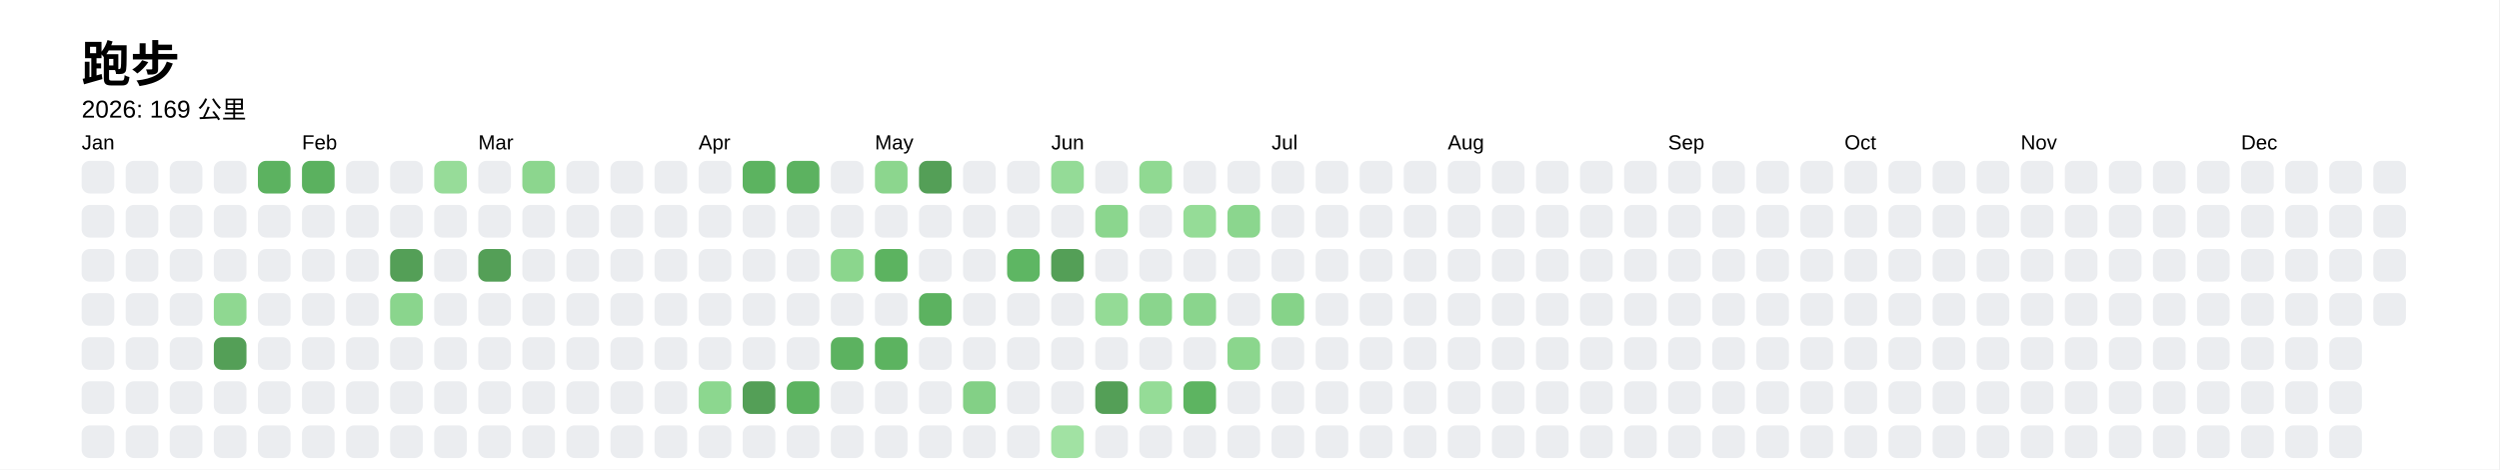
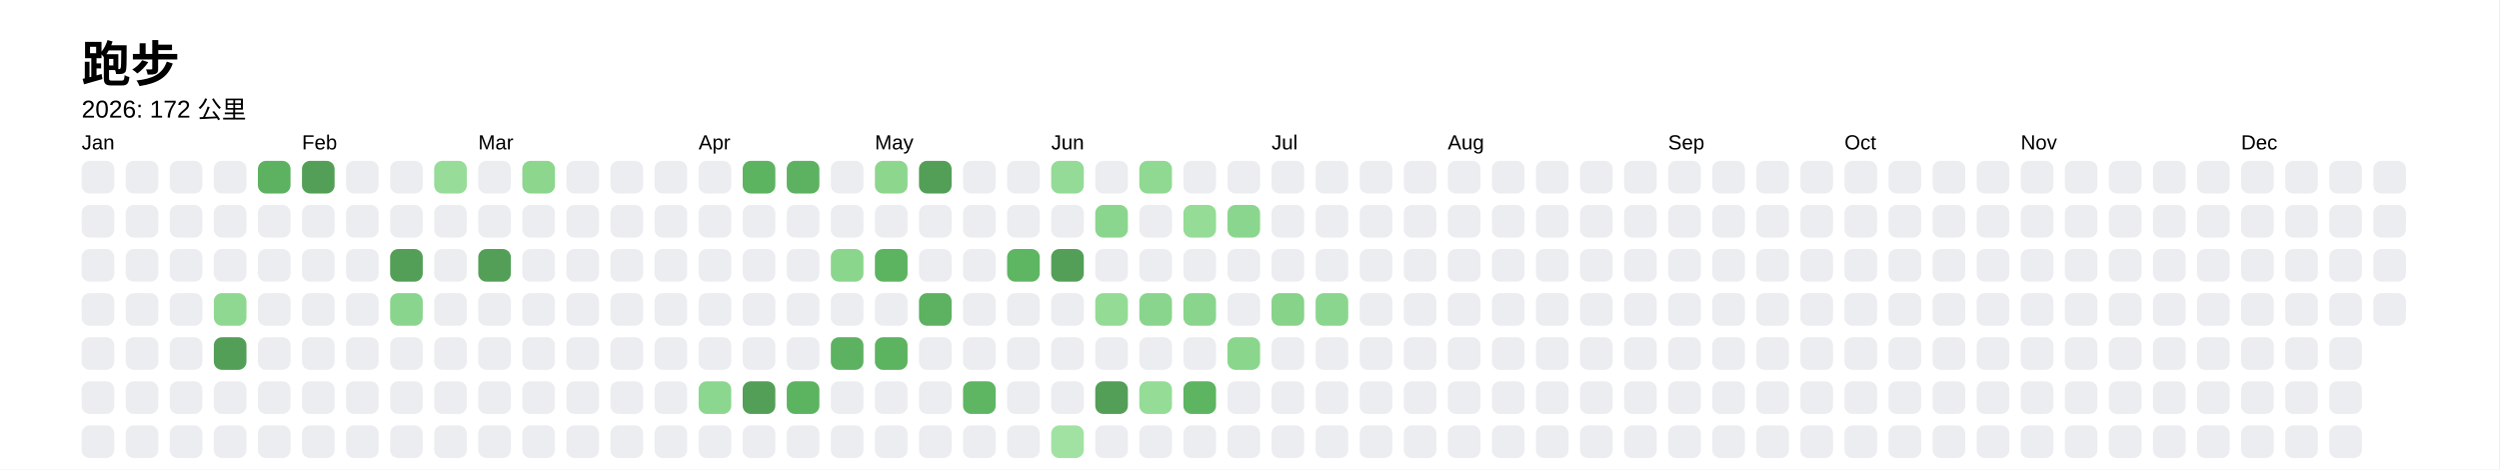
<svg xmlns="http://www.w3.org/2000/svg" baseProfile="full" height="57.5mm" version="1.1" viewBox="0,0,306.2,57.5" width="306.2mm">
  <defs />
  <rect fill="#FFFFFF" height="57.5" width="306.2" x="0" y="0" />
  <text fill="#000000" style="font-size:6px; font-family:Arial; font-weight:bold;" x="10" y="10">跑步</text>
-   <text fill="#000000" style="font-size:3px; font-family:Arial;" x="10" y="14.4">2026: 169 公里</text>
+   <text fill="#000000" style="font-size:3px; font-family:Arial;" x="10" y="14.4">2026: 172 公里</text>
  <text fill="#000000" style="font-size:2.5px; font-family:Arial" x="10" y="18.3">Jan</text>
  <rect fill="#EBEDF0" height="4" rx="1" ry="1" width="4" x="10" y="19.7" />
  <rect fill="#EBEDF0" height="4" rx="1" ry="1" width="4" x="10" y="25.1" />
  <rect fill="#EBEDF0" height="4" rx="1" ry="1" width="4" x="10" y="30.5" />
  <rect fill="#EBEDF0" height="4" rx="1" ry="1" width="4" x="10" y="35.9" />
  <rect fill="#EBEDF0" height="4" rx="1" ry="1" width="4" x="10" y="41.3" />
  <rect fill="#EBEDF0" height="4" rx="1" ry="1" width="4" x="10" y="46.7" />
  <rect fill="#EBEDF0" height="4" rx="1" ry="1" width="4" x="10" y="52.1" />
  <rect fill="#EBEDF0" height="4" rx="1" ry="1" width="4" x="15.4" y="19.7" />
  <rect fill="#EBEDF0" height="4" rx="1" ry="1" width="4" x="15.4" y="25.1" />
  <rect fill="#EBEDF0" height="4" rx="1" ry="1" width="4" x="15.4" y="30.5" />
  <rect fill="#EBEDF0" height="4" rx="1" ry="1" width="4" x="15.4" y="35.9" />
  <rect fill="#EBEDF0" height="4" rx="1" ry="1" width="4" x="15.4" y="41.3" />
  <rect fill="#EBEDF0" height="4" rx="1" ry="1" width="4" x="15.4" y="46.7" />
  <rect fill="#EBEDF0" height="4" rx="1" ry="1" width="4" x="15.4" y="52.1" />
  <rect fill="#EBEDF0" height="4" rx="1" ry="1" width="4" x="20.8" y="19.7" />
  <rect fill="#EBEDF0" height="4" rx="1" ry="1" width="4" x="20.8" y="25.1" />
  <rect fill="#EBEDF0" height="4" rx="1" ry="1" width="4" x="20.8" y="30.5" />
  <rect fill="#EBEDF0" height="4" rx="1" ry="1" width="4" x="20.8" y="35.9" />
  <rect fill="#EBEDF0" height="4" rx="1" ry="1" width="4" x="20.8" y="41.3" />
  <rect fill="#EBEDF0" height="4" rx="1" ry="1" width="4" x="20.8" y="46.7" />
  <rect fill="#EBEDF0" height="4" rx="1" ry="1" width="4" x="20.8" y="52.1" />
  <rect fill="#EBEDF0" height="4" rx="1" ry="1" width="4" x="26.2" y="19.7" />
  <rect fill="#EBEDF0" height="4" rx="1" ry="1" width="4" x="26.2" y="25.1" />
  <rect fill="#EBEDF0" height="4" rx="1" ry="1" width="4" x="26.2" y="30.5" />
  <rect fill="#8fd891" height="4" rx="1" ry="1" width="4" x="26.2" y="35.9" />
  <rect fill="#549F57" height="4" rx="1" ry="1" width="4" x="26.2" y="41.3" />
  <rect fill="#EBEDF0" height="4" rx="1" ry="1" width="4" x="26.2" y="46.7" />
  <rect fill="#EBEDF0" height="4" rx="1" ry="1" width="4" x="26.2" y="52.1" />
  <rect fill="#5cb260" height="4" rx="1" ry="1" width="4" x="31.6" y="19.7" />
  <rect fill="#EBEDF0" height="4" rx="1" ry="1" width="4" x="31.6" y="25.1" />
  <rect fill="#EBEDF0" height="4" rx="1" ry="1" width="4" x="31.6" y="30.5" />
  <rect fill="#EBEDF0" height="4" rx="1" ry="1" width="4" x="31.6" y="35.9" />
  <rect fill="#EBEDF0" height="4" rx="1" ry="1" width="4" x="31.6" y="41.3" />
  <rect fill="#EBEDF0" height="4" rx="1" ry="1" width="4" x="31.6" y="46.7" />
  <rect fill="#EBEDF0" height="4" rx="1" ry="1" width="4" x="31.6" y="52.1" />
  <text fill="#000000" style="font-size:2.5px; font-family:Arial" x="37.0" y="18.3">Feb</text>
-   <rect fill="#5bb15f" height="4" rx="1" ry="1" width="4" x="37.0" y="19.7" />
+   <rect fill="#549F57" height="4" rx="1" ry="1" width="4" x="37.0" y="19.7" />
  <rect fill="#EBEDF0" height="4" rx="1" ry="1" width="4" x="37.0" y="25.1" />
  <rect fill="#EBEDF0" height="4" rx="1" ry="1" width="4" x="37.0" y="30.5" />
  <rect fill="#EBEDF0" height="4" rx="1" ry="1" width="4" x="37.0" y="35.9" />
  <rect fill="#EBEDF0" height="4" rx="1" ry="1" width="4" x="37.0" y="41.3" />
  <rect fill="#EBEDF0" height="4" rx="1" ry="1" width="4" x="37.0" y="46.7" />
  <rect fill="#EBEDF0" height="4" rx="1" ry="1" width="4" x="37.0" y="52.1" />
  <rect fill="#EBEDF0" height="4" rx="1" ry="1" width="4" x="42.4" y="19.7" />
  <rect fill="#EBEDF0" height="4" rx="1" ry="1" width="4" x="42.4" y="25.1" />
  <rect fill="#EBEDF0" height="4" rx="1" ry="1" width="4" x="42.4" y="30.5" />
  <rect fill="#EBEDF0" height="4" rx="1" ry="1" width="4" x="42.4" y="35.9" />
  <rect fill="#EBEDF0" height="4" rx="1" ry="1" width="4" x="42.4" y="41.3" />
  <rect fill="#EBEDF0" height="4" rx="1" ry="1" width="4" x="42.4" y="46.7" />
  <rect fill="#EBEDF0" height="4" rx="1" ry="1" width="4" x="42.4" y="52.1" />
  <rect fill="#EBEDF0" height="4" rx="1" ry="1" width="4" x="47.8" y="19.7" />
  <rect fill="#EBEDF0" height="4" rx="1" ry="1" width="4" x="47.8" y="25.1" />
  <rect fill="#549F57" height="4" rx="1" ry="1" width="4" x="47.8" y="30.5" />
  <rect fill="#8ad58d" height="4" rx="1" ry="1" width="4" x="47.8" y="35.9" />
  <rect fill="#EBEDF0" height="4" rx="1" ry="1" width="4" x="47.8" y="41.3" />
  <rect fill="#EBEDF0" height="4" rx="1" ry="1" width="4" x="47.8" y="46.7" />
  <rect fill="#EBEDF0" height="4" rx="1" ry="1" width="4" x="47.8" y="52.1" />
  <rect fill="#97dc99" height="4" rx="1" ry="1" width="4" x="53.2" y="19.7" />
  <rect fill="#EBEDF0" height="4" rx="1" ry="1" width="4" x="53.2" y="25.1" />
  <rect fill="#EBEDF0" height="4" rx="1" ry="1" width="4" x="53.2" y="30.5" />
  <rect fill="#EBEDF0" height="4" rx="1" ry="1" width="4" x="53.2" y="35.9" />
  <rect fill="#EBEDF0" height="4" rx="1" ry="1" width="4" x="53.2" y="41.3" />
  <rect fill="#EBEDF0" height="4" rx="1" ry="1" width="4" x="53.2" y="46.7" />
  <rect fill="#EBEDF0" height="4" rx="1" ry="1" width="4" x="53.2" y="52.1" />
  <text fill="#000000" style="font-size:2.5px; font-family:Arial" x="58.6" y="18.3">Mar</text>
  <rect fill="#EBEDF0" height="4" rx="1" ry="1" width="4" x="58.6" y="19.7" />
  <rect fill="#EBEDF0" height="4" rx="1" ry="1" width="4" x="58.6" y="25.1" />
  <rect fill="#549F57" height="4" rx="1" ry="1" width="4" x="58.6" y="30.5" />
  <rect fill="#EBEDF0" height="4" rx="1" ry="1" width="4" x="58.6" y="35.9" />
  <rect fill="#EBEDF0" height="4" rx="1" ry="1" width="4" x="58.6" y="41.3" />
  <rect fill="#EBEDF0" height="4" rx="1" ry="1" width="4" x="58.6" y="46.7" />
  <rect fill="#EBEDF0" height="4" rx="1" ry="1" width="4" x="58.6" y="52.1" />
  <rect fill="#8cd68e" height="4" rx="1" ry="1" width="4" x="64" y="19.7" />
  <rect fill="#EBEDF0" height="4" rx="1" ry="1" width="4" x="64" y="25.1" />
  <rect fill="#EBEDF0" height="4" rx="1" ry="1" width="4" x="64" y="30.5" />
  <rect fill="#EBEDF0" height="4" rx="1" ry="1" width="4" x="64" y="35.9" />
  <rect fill="#EBEDF0" height="4" rx="1" ry="1" width="4" x="64" y="41.3" />
  <rect fill="#EBEDF0" height="4" rx="1" ry="1" width="4" x="64" y="46.7" />
  <rect fill="#EBEDF0" height="4" rx="1" ry="1" width="4" x="64" y="52.1" />
  <rect fill="#EBEDF0" height="4" rx="1" ry="1" width="4" x="69.4" y="19.7" />
  <rect fill="#EBEDF0" height="4" rx="1" ry="1" width="4" x="69.4" y="25.1" />
  <rect fill="#EBEDF0" height="4" rx="1" ry="1" width="4" x="69.4" y="30.5" />
  <rect fill="#EBEDF0" height="4" rx="1" ry="1" width="4" x="69.4" y="35.9" />
  <rect fill="#EBEDF0" height="4" rx="1" ry="1" width="4" x="69.4" y="41.3" />
  <rect fill="#EBEDF0" height="4" rx="1" ry="1" width="4" x="69.4" y="46.7" />
  <rect fill="#EBEDF0" height="4" rx="1" ry="1" width="4" x="69.4" y="52.1" />
  <rect fill="#EBEDF0" height="4" rx="1" ry="1" width="4" x="74.8" y="19.7" />
  <rect fill="#EBEDF0" height="4" rx="1" ry="1" width="4" x="74.8" y="25.1" />
  <rect fill="#EBEDF0" height="4" rx="1" ry="1" width="4" x="74.8" y="30.5" />
  <rect fill="#EBEDF0" height="4" rx="1" ry="1" width="4" x="74.8" y="35.9" />
  <rect fill="#EBEDF0" height="4" rx="1" ry="1" width="4" x="74.8" y="41.3" />
  <rect fill="#EBEDF0" height="4" rx="1" ry="1" width="4" x="74.8" y="46.7" />
  <rect fill="#EBEDF0" height="4" rx="1" ry="1" width="4" x="74.8" y="52.1" />
  <rect fill="#EBEDF0" height="4" rx="1" ry="1" width="4" x="80.2" y="19.7" />
  <rect fill="#EBEDF0" height="4" rx="1" ry="1" width="4" x="80.2" y="25.1" />
  <rect fill="#EBEDF0" height="4" rx="1" ry="1" width="4" x="80.2" y="30.5" />
  <rect fill="#EBEDF0" height="4" rx="1" ry="1" width="4" x="80.2" y="35.9" />
  <rect fill="#EBEDF0" height="4" rx="1" ry="1" width="4" x="80.2" y="41.3" />
  <rect fill="#EBEDF0" height="4" rx="1" ry="1" width="4" x="80.2" y="46.7" />
  <rect fill="#EBEDF0" height="4" rx="1" ry="1" width="4" x="80.2" y="52.1" />
  <text fill="#000000" style="font-size:2.5px; font-family:Arial" x="85.6" y="18.3">Apr</text>
  <rect fill="#EBEDF0" height="4" rx="1" ry="1" width="4" x="85.6" y="19.7" />
  <rect fill="#EBEDF0" height="4" rx="1" ry="1" width="4" x="85.6" y="25.1" />
  <rect fill="#EBEDF0" height="4" rx="1" ry="1" width="4" x="85.6" y="30.5" />
  <rect fill="#EBEDF0" height="4" rx="1" ry="1" width="4" x="85.6" y="35.9" />
  <rect fill="#EBEDF0" height="4" rx="1" ry="1" width="4" x="85.6" y="41.3" />
  <rect fill="#8cd78f" height="4" rx="1" ry="1" width="4" x="85.6" y="46.7" />
  <rect fill="#EBEDF0" height="4" rx="1" ry="1" width="4" x="85.6" y="52.1" />
  <rect fill="#5cb360" height="4" rx="1" ry="1" width="4" x="91" y="19.7" />
  <rect fill="#EBEDF0" height="4" rx="1" ry="1" width="4" x="91" y="25.1" />
  <rect fill="#EBEDF0" height="4" rx="1" ry="1" width="4" x="91" y="30.5" />
  <rect fill="#EBEDF0" height="4" rx="1" ry="1" width="4" x="91" y="35.9" />
  <rect fill="#EBEDF0" height="4" rx="1" ry="1" width="4" x="91" y="41.3" />
  <rect fill="#549F57" height="4" rx="1" ry="1" width="4" x="91" y="46.7" />
  <rect fill="#EBEDF0" height="4" rx="1" ry="1" width="4" x="91" y="52.1" />
  <rect fill="#5cb260" height="4" rx="1" ry="1" width="4" x="96.4" y="19.7" />
  <rect fill="#EBEDF0" height="4" rx="1" ry="1" width="4" x="96.4" y="25.1" />
  <rect fill="#EBEDF0" height="4" rx="1" ry="1" width="4" x="96.4" y="30.5" />
  <rect fill="#EBEDF0" height="4" rx="1" ry="1" width="4" x="96.4" y="35.9" />
  <rect fill="#EBEDF0" height="4" rx="1" ry="1" width="4" x="96.4" y="41.3" />
  <rect fill="#5cb360" height="4" rx="1" ry="1" width="4" x="96.4" y="46.7" />
  <rect fill="#EBEDF0" height="4" rx="1" ry="1" width="4" x="96.4" y="52.1" />
  <rect fill="#EBEDF0" height="4" rx="1" ry="1" width="4" x="101.8" y="19.7" />
  <rect fill="#EBEDF0" height="4" rx="1" ry="1" width="4" x="101.8" y="25.1" />
  <rect fill="#8bd68d" height="4" rx="1" ry="1" width="4" x="101.8" y="30.5" />
  <rect fill="#EBEDF0" height="4" rx="1" ry="1" width="4" x="101.8" y="35.9" />
  <rect fill="#5cb260" height="4" rx="1" ry="1" width="4" x="101.8" y="41.3" />
  <rect fill="#EBEDF0" height="4" rx="1" ry="1" width="4" x="101.8" y="46.7" />
  <rect fill="#EBEDF0" height="4" rx="1" ry="1" width="4" x="101.8" y="52.1" />
  <text fill="#000000" style="font-size:2.5px; font-family:Arial" x="107.2" y="18.3">May</text>
  <rect fill="#8cd68e" height="4" rx="1" ry="1" width="4" x="107.2" y="19.7" />
  <rect fill="#EBEDF0" height="4" rx="1" ry="1" width="4" x="107.2" y="25.1" />
  <rect fill="#5cb360" height="4" rx="1" ry="1" width="4" x="107.2" y="30.5" />
  <rect fill="#EBEDF0" height="4" rx="1" ry="1" width="4" x="107.2" y="35.9" />
  <rect fill="#5cb360" height="4" rx="1" ry="1" width="4" x="107.2" y="41.3" />
  <rect fill="#EBEDF0" height="4" rx="1" ry="1" width="4" x="107.2" y="46.7" />
  <rect fill="#EBEDF0" height="4" rx="1" ry="1" width="4" x="107.2" y="52.1" />
  <rect fill="#549F57" height="4" rx="1" ry="1" width="4" x="112.6" y="19.7" />
  <rect fill="#EBEDF0" height="4" rx="1" ry="1" width="4" x="112.6" y="25.1" />
  <rect fill="#EBEDF0" height="4" rx="1" ry="1" width="4" x="112.6" y="30.5" />
  <rect fill="#5cb260" height="4" rx="1" ry="1" width="4" x="112.6" y="35.9" />
  <rect fill="#EBEDF0" height="4" rx="1" ry="1" width="4" x="112.6" y="41.3" />
  <rect fill="#EBEDF0" height="4" rx="1" ry="1" width="4" x="112.6" y="46.7" />
  <rect fill="#EBEDF0" height="4" rx="1" ry="1" width="4" x="112.6" y="52.1" />
  <rect fill="#EBEDF0" height="4" rx="1" ry="1" width="4" x="118" y="19.7" />
  <rect fill="#EBEDF0" height="4" rx="1" ry="1" width="4" x="118" y="25.1" />
  <rect fill="#EBEDF0" height="4" rx="1" ry="1" width="4" x="118" y="30.5" />
  <rect fill="#EBEDF0" height="4" rx="1" ry="1" width="4" x="118" y="35.9" />
  <rect fill="#EBEDF0" height="4" rx="1" ry="1" width="4" x="118" y="41.3" />
-   <rect fill="#83d086" height="4" rx="1" ry="1" width="4" x="118" y="46.7" />
+   <rect fill="#5eb663" height="4" rx="1" ry="1" width="4" x="118" y="46.7" />
  <rect fill="#EBEDF0" height="4" rx="1" ry="1" width="4" x="118" y="52.1" />
  <rect fill="#EBEDF0" height="4" rx="1" ry="1" width="4" x="123.4" y="19.7" />
  <rect fill="#EBEDF0" height="4" rx="1" ry="1" width="4" x="123.4" y="25.1" />
  <rect fill="#5eb663" height="4" rx="1" ry="1" width="4" x="123.4" y="30.5" />
  <rect fill="#EBEDF0" height="4" rx="1" ry="1" width="4" x="123.4" y="35.9" />
  <rect fill="#EBEDF0" height="4" rx="1" ry="1" width="4" x="123.4" y="41.3" />
  <rect fill="#EBEDF0" height="4" rx="1" ry="1" width="4" x="123.4" y="46.7" />
  <rect fill="#EBEDF0" height="4" rx="1" ry="1" width="4" x="123.4" y="52.1" />
  <text fill="#000000" style="font-size:2.5px; font-family:Arial" x="128.8" y="18.3">Jun</text>
  <rect fill="#94db97" height="4" rx="1" ry="1" width="4" x="128.8" y="19.7" />
  <rect fill="#EBEDF0" height="4" rx="1" ry="1" width="4" x="128.8" y="25.1" />
  <rect fill="#549F57" height="4" rx="1" ry="1" width="4" x="128.8" y="30.5" />
  <rect fill="#EBEDF0" height="4" rx="1" ry="1" width="4" x="128.8" y="35.9" />
  <rect fill="#EBEDF0" height="4" rx="1" ry="1" width="4" x="128.8" y="41.3" />
  <rect fill="#EBEDF0" height="4" rx="1" ry="1" width="4" x="128.8" y="46.7" />
  <rect fill="#a1e2a3" height="4" rx="1" ry="1" width="4" x="128.8" y="52.1" />
  <rect fill="#EBEDF0" height="4" rx="1" ry="1" width="4" x="134.2" y="19.7" />
  <rect fill="#8bd68e" height="4" rx="1" ry="1" width="4" x="134.2" y="25.1" />
  <rect fill="#EBEDF0" height="4" rx="1" ry="1" width="4" x="134.2" y="30.5" />
  <rect fill="#94db96" height="4" rx="1" ry="1" width="4" x="134.2" y="35.9" />
  <rect fill="#EBEDF0" height="4" rx="1" ry="1" width="4" x="134.2" y="41.3" />
  <rect fill="#549F57" height="4" rx="1" ry="1" width="4" x="134.2" y="46.7" />
  <rect fill="#EBEDF0" height="4" rx="1" ry="1" width="4" x="134.2" y="52.1" />
  <rect fill="#90d992" height="4" rx="1" ry="1" width="4" x="139.6" y="19.7" />
  <rect fill="#EBEDF0" height="4" rx="1" ry="1" width="4" x="139.6" y="25.1" />
  <rect fill="#EBEDF0" height="4" rx="1" ry="1" width="4" x="139.6" y="30.5" />
  <rect fill="#8ad58d" height="4" rx="1" ry="1" width="4" x="139.6" y="35.9" />
  <rect fill="#EBEDF0" height="4" rx="1" ry="1" width="4" x="139.6" y="41.3" />
  <rect fill="#95dc97" height="4" rx="1" ry="1" width="4" x="139.6" y="46.7" />
  <rect fill="#EBEDF0" height="4" rx="1" ry="1" width="4" x="139.6" y="52.1" />
  <rect fill="#EBEDF0" height="4" rx="1" ry="1" width="4" x="145" y="19.7" />
  <rect fill="#95dc97" height="4" rx="1" ry="1" width="4" x="145" y="25.1" />
  <rect fill="#EBEDF0" height="4" rx="1" ry="1" width="4" x="145" y="30.5" />
  <rect fill="#8ad58d" height="4" rx="1" ry="1" width="4" x="145" y="35.9" />
  <rect fill="#EBEDF0" height="4" rx="1" ry="1" width="4" x="145" y="41.3" />
  <rect fill="#5db461" height="4" rx="1" ry="1" width="4" x="145" y="46.7" />
  <rect fill="#EBEDF0" height="4" rx="1" ry="1" width="4" x="145" y="52.1" />
  <rect fill="#EBEDF0" height="4" rx="1" ry="1" width="4" x="150.4" y="19.7" />
  <rect fill="#8bd68e" height="4" rx="1" ry="1" width="4" x="150.4" y="25.1" />
  <rect fill="#EBEDF0" height="4" rx="1" ry="1" width="4" x="150.4" y="30.5" />
  <rect fill="#EBEDF0" height="4" rx="1" ry="1" width="4" x="150.4" y="35.9" />
  <rect fill="#8bd68d" height="4" rx="1" ry="1" width="4" x="150.4" y="41.3" />
  <rect fill="#EBEDF0" height="4" rx="1" ry="1" width="4" x="150.4" y="46.7" />
  <rect fill="#EBEDF0" height="4" rx="1" ry="1" width="4" x="150.4" y="52.1" />
  <text fill="#000000" style="font-size:2.5px; font-family:Arial" x="155.8" y="18.3">Jul</text>
  <rect fill="#EBEDF0" height="4" rx="1" ry="1" width="4" x="155.8" y="19.7" />
  <rect fill="#EBEDF0" height="4" rx="1" ry="1" width="4" x="155.8" y="25.1" />
  <rect fill="#EBEDF0" height="4" rx="1" ry="1" width="4" x="155.8" y="30.5" />
  <rect fill="#86d389" height="4" rx="1" ry="1" width="4" x="155.8" y="35.9" />
  <rect fill="#EBEDF0" height="4" rx="1" ry="1" width="4" x="155.8" y="41.3" />
  <rect fill="#EBEDF0" height="4" rx="1" ry="1" width="4" x="155.8" y="46.7" />
  <rect fill="#EBEDF0" height="4" rx="1" ry="1" width="4" x="155.8" y="52.1" />
  <rect fill="#EBEDF0" height="4" rx="1" ry="1" width="4" x="161.2" y="19.7" />
  <rect fill="#EBEDF0" height="4" rx="1" ry="1" width="4" x="161.2" y="25.1" />
  <rect fill="#EBEDF0" height="4" rx="1" ry="1" width="4" x="161.2" y="30.5" />
-   <rect fill="#EBEDF0" height="4" rx="1" ry="1" width="4" x="161.2" y="35.9" />
+   <rect fill="#8bd68e" height="4" rx="1" ry="1" width="4" x="161.2" y="35.9" />
  <rect fill="#EBEDF0" height="4" rx="1" ry="1" width="4" x="161.2" y="41.3" />
  <rect fill="#EBEDF0" height="4" rx="1" ry="1" width="4" x="161.2" y="46.7" />
  <rect fill="#EBEDF0" height="4" rx="1" ry="1" width="4" x="161.2" y="52.1" />
  <rect fill="#EBEDF0" height="4" rx="1" ry="1" width="4" x="166.6" y="19.7" />
  <rect fill="#EBEDF0" height="4" rx="1" ry="1" width="4" x="166.6" y="25.1" />
  <rect fill="#EBEDF0" height="4" rx="1" ry="1" width="4" x="166.6" y="30.5" />
  <rect fill="#EBEDF0" height="4" rx="1" ry="1" width="4" x="166.6" y="35.9" />
  <rect fill="#EBEDF0" height="4" rx="1" ry="1" width="4" x="166.6" y="41.3" />
  <rect fill="#EBEDF0" height="4" rx="1" ry="1" width="4" x="166.6" y="46.7" />
  <rect fill="#EBEDF0" height="4" rx="1" ry="1" width="4" x="166.6" y="52.1" />
  <rect fill="#EBEDF0" height="4" rx="1" ry="1" width="4" x="172" y="19.7" />
  <rect fill="#EBEDF0" height="4" rx="1" ry="1" width="4" x="172" y="25.1" />
  <rect fill="#EBEDF0" height="4" rx="1" ry="1" width="4" x="172" y="30.5" />
  <rect fill="#EBEDF0" height="4" rx="1" ry="1" width="4" x="172" y="35.9" />
  <rect fill="#EBEDF0" height="4" rx="1" ry="1" width="4" x="172" y="41.3" />
  <rect fill="#EBEDF0" height="4" rx="1" ry="1" width="4" x="172" y="46.7" />
  <rect fill="#EBEDF0" height="4" rx="1" ry="1" width="4" x="172" y="52.1" />
  <text fill="#000000" style="font-size:2.5px; font-family:Arial" x="177.4" y="18.3">Aug</text>
  <rect fill="#EBEDF0" height="4" rx="1" ry="1" width="4" x="177.4" y="19.7" />
  <rect fill="#EBEDF0" height="4" rx="1" ry="1" width="4" x="177.4" y="25.1" />
  <rect fill="#EBEDF0" height="4" rx="1" ry="1" width="4" x="177.4" y="30.5" />
  <rect fill="#EBEDF0" height="4" rx="1" ry="1" width="4" x="177.4" y="35.9" />
  <rect fill="#EBEDF0" height="4" rx="1" ry="1" width="4" x="177.4" y="41.3" />
  <rect fill="#EBEDF0" height="4" rx="1" ry="1" width="4" x="177.4" y="46.7" />
  <rect fill="#EBEDF0" height="4" rx="1" ry="1" width="4" x="177.4" y="52.1" />
  <rect fill="#EBEDF0" height="4" rx="1" ry="1" width="4" x="182.8" y="19.7" />
  <rect fill="#EBEDF0" height="4" rx="1" ry="1" width="4" x="182.8" y="25.1" />
  <rect fill="#EBEDF0" height="4" rx="1" ry="1" width="4" x="182.8" y="30.5" />
  <rect fill="#EBEDF0" height="4" rx="1" ry="1" width="4" x="182.8" y="35.9" />
  <rect fill="#EBEDF0" height="4" rx="1" ry="1" width="4" x="182.8" y="41.3" />
  <rect fill="#EBEDF0" height="4" rx="1" ry="1" width="4" x="182.8" y="46.7" />
  <rect fill="#EBEDF0" height="4" rx="1" ry="1" width="4" x="182.8" y="52.1" />
  <rect fill="#EBEDF0" height="4" rx="1" ry="1" width="4" x="188.2" y="19.7" />
  <rect fill="#EBEDF0" height="4" rx="1" ry="1" width="4" x="188.2" y="25.1" />
  <rect fill="#EBEDF0" height="4" rx="1" ry="1" width="4" x="188.2" y="30.5" />
  <rect fill="#EBEDF0" height="4" rx="1" ry="1" width="4" x="188.2" y="35.9" />
  <rect fill="#EBEDF0" height="4" rx="1" ry="1" width="4" x="188.2" y="41.3" />
  <rect fill="#EBEDF0" height="4" rx="1" ry="1" width="4" x="188.2" y="46.7" />
  <rect fill="#EBEDF0" height="4" rx="1" ry="1" width="4" x="188.2" y="52.1" />
  <rect fill="#EBEDF0" height="4" rx="1" ry="1" width="4" x="193.6" y="19.7" />
  <rect fill="#EBEDF0" height="4" rx="1" ry="1" width="4" x="193.6" y="25.1" />
  <rect fill="#EBEDF0" height="4" rx="1" ry="1" width="4" x="193.6" y="30.5" />
  <rect fill="#EBEDF0" height="4" rx="1" ry="1" width="4" x="193.6" y="35.9" />
  <rect fill="#EBEDF0" height="4" rx="1" ry="1" width="4" x="193.6" y="41.3" />
  <rect fill="#EBEDF0" height="4" rx="1" ry="1" width="4" x="193.6" y="46.7" />
  <rect fill="#EBEDF0" height="4" rx="1" ry="1" width="4" x="193.6" y="52.1" />
  <rect fill="#EBEDF0" height="4" rx="1" ry="1" width="4" x="199" y="19.7" />
  <rect fill="#EBEDF0" height="4" rx="1" ry="1" width="4" x="199" y="25.1" />
  <rect fill="#EBEDF0" height="4" rx="1" ry="1" width="4" x="199" y="30.5" />
  <rect fill="#EBEDF0" height="4" rx="1" ry="1" width="4" x="199" y="35.9" />
  <rect fill="#EBEDF0" height="4" rx="1" ry="1" width="4" x="199" y="41.3" />
  <rect fill="#EBEDF0" height="4" rx="1" ry="1" width="4" x="199" y="46.7" />
  <rect fill="#EBEDF0" height="4" rx="1" ry="1" width="4" x="199" y="52.1" />
  <text fill="#000000" style="font-size:2.5px; font-family:Arial" x="204.4" y="18.3">Sep</text>
  <rect fill="#EBEDF0" height="4" rx="1" ry="1" width="4" x="204.4" y="19.7" />
  <rect fill="#EBEDF0" height="4" rx="1" ry="1" width="4" x="204.4" y="25.1" />
  <rect fill="#EBEDF0" height="4" rx="1" ry="1" width="4" x="204.4" y="30.5" />
  <rect fill="#EBEDF0" height="4" rx="1" ry="1" width="4" x="204.4" y="35.9" />
  <rect fill="#EBEDF0" height="4" rx="1" ry="1" width="4" x="204.4" y="41.3" />
  <rect fill="#EBEDF0" height="4" rx="1" ry="1" width="4" x="204.4" y="46.7" />
  <rect fill="#EBEDF0" height="4" rx="1" ry="1" width="4" x="204.4" y="52.1" />
  <rect fill="#EBEDF0" height="4" rx="1" ry="1" width="4" x="209.8" y="19.7" />
  <rect fill="#EBEDF0" height="4" rx="1" ry="1" width="4" x="209.8" y="25.1" />
  <rect fill="#EBEDF0" height="4" rx="1" ry="1" width="4" x="209.8" y="30.5" />
  <rect fill="#EBEDF0" height="4" rx="1" ry="1" width="4" x="209.8" y="35.9" />
  <rect fill="#EBEDF0" height="4" rx="1" ry="1" width="4" x="209.8" y="41.3" />
  <rect fill="#EBEDF0" height="4" rx="1" ry="1" width="4" x="209.8" y="46.7" />
  <rect fill="#EBEDF0" height="4" rx="1" ry="1" width="4" x="209.8" y="52.1" />
  <rect fill="#EBEDF0" height="4" rx="1" ry="1" width="4" x="215.2" y="19.7" />
  <rect fill="#EBEDF0" height="4" rx="1" ry="1" width="4" x="215.2" y="25.1" />
  <rect fill="#EBEDF0" height="4" rx="1" ry="1" width="4" x="215.2" y="30.5" />
  <rect fill="#EBEDF0" height="4" rx="1" ry="1" width="4" x="215.2" y="35.9" />
  <rect fill="#EBEDF0" height="4" rx="1" ry="1" width="4" x="215.2" y="41.3" />
  <rect fill="#EBEDF0" height="4" rx="1" ry="1" width="4" x="215.2" y="46.7" />
  <rect fill="#EBEDF0" height="4" rx="1" ry="1" width="4" x="215.2" y="52.1" />
  <rect fill="#EBEDF0" height="4" rx="1" ry="1" width="4" x="220.6" y="19.7" />
  <rect fill="#EBEDF0" height="4" rx="1" ry="1" width="4" x="220.6" y="25.1" />
  <rect fill="#EBEDF0" height="4" rx="1" ry="1" width="4" x="220.6" y="30.5" />
  <rect fill="#EBEDF0" height="4" rx="1" ry="1" width="4" x="220.6" y="35.9" />
  <rect fill="#EBEDF0" height="4" rx="1" ry="1" width="4" x="220.6" y="41.3" />
  <rect fill="#EBEDF0" height="4" rx="1" ry="1" width="4" x="220.6" y="46.7" />
  <rect fill="#EBEDF0" height="4" rx="1" ry="1" width="4" x="220.6" y="52.1" />
  <text fill="#000000" style="font-size:2.5px; font-family:Arial" x="226" y="18.3">Oct</text>
  <rect fill="#EBEDF0" height="4" rx="1" ry="1" width="4" x="226" y="19.7" />
  <rect fill="#EBEDF0" height="4" rx="1" ry="1" width="4" x="226" y="25.1" />
  <rect fill="#EBEDF0" height="4" rx="1" ry="1" width="4" x="226" y="30.5" />
  <rect fill="#EBEDF0" height="4" rx="1" ry="1" width="4" x="226" y="35.9" />
  <rect fill="#EBEDF0" height="4" rx="1" ry="1" width="4" x="226" y="41.3" />
  <rect fill="#EBEDF0" height="4" rx="1" ry="1" width="4" x="226" y="46.7" />
  <rect fill="#EBEDF0" height="4" rx="1" ry="1" width="4" x="226" y="52.1" />
  <rect fill="#EBEDF0" height="4" rx="1" ry="1" width="4" x="231.4" y="19.7" />
  <rect fill="#EBEDF0" height="4" rx="1" ry="1" width="4" x="231.4" y="25.1" />
  <rect fill="#EBEDF0" height="4" rx="1" ry="1" width="4" x="231.4" y="30.5" />
  <rect fill="#EBEDF0" height="4" rx="1" ry="1" width="4" x="231.4" y="35.9" />
  <rect fill="#EBEDF0" height="4" rx="1" ry="1" width="4" x="231.4" y="41.3" />
  <rect fill="#EBEDF0" height="4" rx="1" ry="1" width="4" x="231.4" y="46.7" />
  <rect fill="#EBEDF0" height="4" rx="1" ry="1" width="4" x="231.4" y="52.1" />
  <rect fill="#EBEDF0" height="4" rx="1" ry="1" width="4" x="236.8" y="19.7" />
  <rect fill="#EBEDF0" height="4" rx="1" ry="1" width="4" x="236.8" y="25.1" />
  <rect fill="#EBEDF0" height="4" rx="1" ry="1" width="4" x="236.8" y="30.5" />
  <rect fill="#EBEDF0" height="4" rx="1" ry="1" width="4" x="236.8" y="35.9" />
  <rect fill="#EBEDF0" height="4" rx="1" ry="1" width="4" x="236.8" y="41.3" />
  <rect fill="#EBEDF0" height="4" rx="1" ry="1" width="4" x="236.8" y="46.7" />
  <rect fill="#EBEDF0" height="4" rx="1" ry="1" width="4" x="236.8" y="52.1" />
  <rect fill="#EBEDF0" height="4" rx="1" ry="1" width="4" x="242.2" y="19.7" />
  <rect fill="#EBEDF0" height="4" rx="1" ry="1" width="4" x="242.2" y="25.1" />
  <rect fill="#EBEDF0" height="4" rx="1" ry="1" width="4" x="242.2" y="30.5" />
  <rect fill="#EBEDF0" height="4" rx="1" ry="1" width="4" x="242.2" y="35.9" />
  <rect fill="#EBEDF0" height="4" rx="1" ry="1" width="4" x="242.2" y="41.3" />
  <rect fill="#EBEDF0" height="4" rx="1" ry="1" width="4" x="242.2" y="46.7" />
  <rect fill="#EBEDF0" height="4" rx="1" ry="1" width="4" x="242.2" y="52.1" />
  <text fill="#000000" style="font-size:2.5px; font-family:Arial" x="247.6" y="18.3">Nov</text>
  <rect fill="#EBEDF0" height="4" rx="1" ry="1" width="4" x="247.6" y="19.7" />
  <rect fill="#EBEDF0" height="4" rx="1" ry="1" width="4" x="247.6" y="25.1" />
  <rect fill="#EBEDF0" height="4" rx="1" ry="1" width="4" x="247.6" y="30.5" />
  <rect fill="#EBEDF0" height="4" rx="1" ry="1" width="4" x="247.6" y="35.9" />
  <rect fill="#EBEDF0" height="4" rx="1" ry="1" width="4" x="247.6" y="41.3" />
  <rect fill="#EBEDF0" height="4" rx="1" ry="1" width="4" x="247.6" y="46.7" />
  <rect fill="#EBEDF0" height="4" rx="1" ry="1" width="4" x="247.6" y="52.1" />
  <rect fill="#EBEDF0" height="4" rx="1" ry="1" width="4" x="253" y="19.7" />
  <rect fill="#EBEDF0" height="4" rx="1" ry="1" width="4" x="253" y="25.1" />
  <rect fill="#EBEDF0" height="4" rx="1" ry="1" width="4" x="253" y="30.5" />
  <rect fill="#EBEDF0" height="4" rx="1" ry="1" width="4" x="253" y="35.9" />
  <rect fill="#EBEDF0" height="4" rx="1" ry="1" width="4" x="253" y="41.3" />
  <rect fill="#EBEDF0" height="4" rx="1" ry="1" width="4" x="253" y="46.7" />
  <rect fill="#EBEDF0" height="4" rx="1" ry="1" width="4" x="253" y="52.1" />
  <rect fill="#EBEDF0" height="4" rx="1" ry="1" width="4" x="258.4" y="19.7" />
  <rect fill="#EBEDF0" height="4" rx="1" ry="1" width="4" x="258.4" y="25.1" />
  <rect fill="#EBEDF0" height="4" rx="1" ry="1" width="4" x="258.4" y="30.5" />
  <rect fill="#EBEDF0" height="4" rx="1" ry="1" width="4" x="258.4" y="35.9" />
  <rect fill="#EBEDF0" height="4" rx="1" ry="1" width="4" x="258.4" y="41.3" />
  <rect fill="#EBEDF0" height="4" rx="1" ry="1" width="4" x="258.4" y="46.7" />
  <rect fill="#EBEDF0" height="4" rx="1" ry="1" width="4" x="258.4" y="52.1" />
  <rect fill="#EBEDF0" height="4" rx="1" ry="1" width="4" x="263.8" y="19.7" />
  <rect fill="#EBEDF0" height="4" rx="1" ry="1" width="4" x="263.8" y="25.1" />
  <rect fill="#EBEDF0" height="4" rx="1" ry="1" width="4" x="263.8" y="30.5" />
  <rect fill="#EBEDF0" height="4" rx="1" ry="1" width="4" x="263.8" y="35.9" />
  <rect fill="#EBEDF0" height="4" rx="1" ry="1" width="4" x="263.8" y="41.3" />
  <rect fill="#EBEDF0" height="4" rx="1" ry="1" width="4" x="263.8" y="46.7" />
  <rect fill="#EBEDF0" height="4" rx="1" ry="1" width="4" x="263.8" y="52.1" />
  <rect fill="#EBEDF0" height="4" rx="1" ry="1" width="4" x="269.2" y="19.7" />
  <rect fill="#EBEDF0" height="4" rx="1" ry="1" width="4" x="269.2" y="25.1" />
  <rect fill="#EBEDF0" height="4" rx="1" ry="1" width="4" x="269.2" y="30.5" />
  <rect fill="#EBEDF0" height="4" rx="1" ry="1" width="4" x="269.2" y="35.9" />
  <rect fill="#EBEDF0" height="4" rx="1" ry="1" width="4" x="269.2" y="41.3" />
  <rect fill="#EBEDF0" height="4" rx="1" ry="1" width="4" x="269.2" y="46.7" />
  <rect fill="#EBEDF0" height="4" rx="1" ry="1" width="4" x="269.2" y="52.1" />
  <text fill="#000000" style="font-size:2.5px; font-family:Arial" x="274.6" y="18.3">Dec</text>
  <rect fill="#EBEDF0" height="4" rx="1" ry="1" width="4" x="274.6" y="19.7" />
  <rect fill="#EBEDF0" height="4" rx="1" ry="1" width="4" x="274.6" y="25.1" />
  <rect fill="#EBEDF0" height="4" rx="1" ry="1" width="4" x="274.6" y="30.5" />
  <rect fill="#EBEDF0" height="4" rx="1" ry="1" width="4" x="274.6" y="35.9" />
  <rect fill="#EBEDF0" height="4" rx="1" ry="1" width="4" x="274.6" y="41.3" />
  <rect fill="#EBEDF0" height="4" rx="1" ry="1" width="4" x="274.6" y="46.7" />
  <rect fill="#EBEDF0" height="4" rx="1" ry="1" width="4" x="274.6" y="52.1" />
  <rect fill="#EBEDF0" height="4" rx="1" ry="1" width="4" x="280" y="19.7" />
  <rect fill="#EBEDF0" height="4" rx="1" ry="1" width="4" x="280" y="25.1" />
  <rect fill="#EBEDF0" height="4" rx="1" ry="1" width="4" x="280" y="30.5" />
  <rect fill="#EBEDF0" height="4" rx="1" ry="1" width="4" x="280" y="35.9" />
  <rect fill="#EBEDF0" height="4" rx="1" ry="1" width="4" x="280" y="41.3" />
  <rect fill="#EBEDF0" height="4" rx="1" ry="1" width="4" x="280" y="46.7" />
  <rect fill="#EBEDF0" height="4" rx="1" ry="1" width="4" x="280" y="52.1" />
  <rect fill="#EBEDF0" height="4" rx="1" ry="1" width="4" x="285.4" y="19.7" />
  <rect fill="#EBEDF0" height="4" rx="1" ry="1" width="4" x="285.4" y="25.1" />
  <rect fill="#EBEDF0" height="4" rx="1" ry="1" width="4" x="285.4" y="30.5" />
  <rect fill="#EBEDF0" height="4" rx="1" ry="1" width="4" x="285.4" y="35.9" />
  <rect fill="#EBEDF0" height="4" rx="1" ry="1" width="4" x="285.4" y="41.3" />
  <rect fill="#EBEDF0" height="4" rx="1" ry="1" width="4" x="285.4" y="46.7" />
  <rect fill="#EBEDF0" height="4" rx="1" ry="1" width="4" x="285.4" y="52.1" />
  <rect fill="#EBEDF0" height="4" rx="1" ry="1" width="4" x="290.8" y="19.7" />
  <rect fill="#EBEDF0" height="4" rx="1" ry="1" width="4" x="290.8" y="25.1" />
  <rect fill="#EBEDF0" height="4" rx="1" ry="1" width="4" x="290.8" y="30.5" />
  <rect fill="#EBEDF0" height="4" rx="1" ry="1" width="4" x="290.8" y="35.9" />
</svg>
